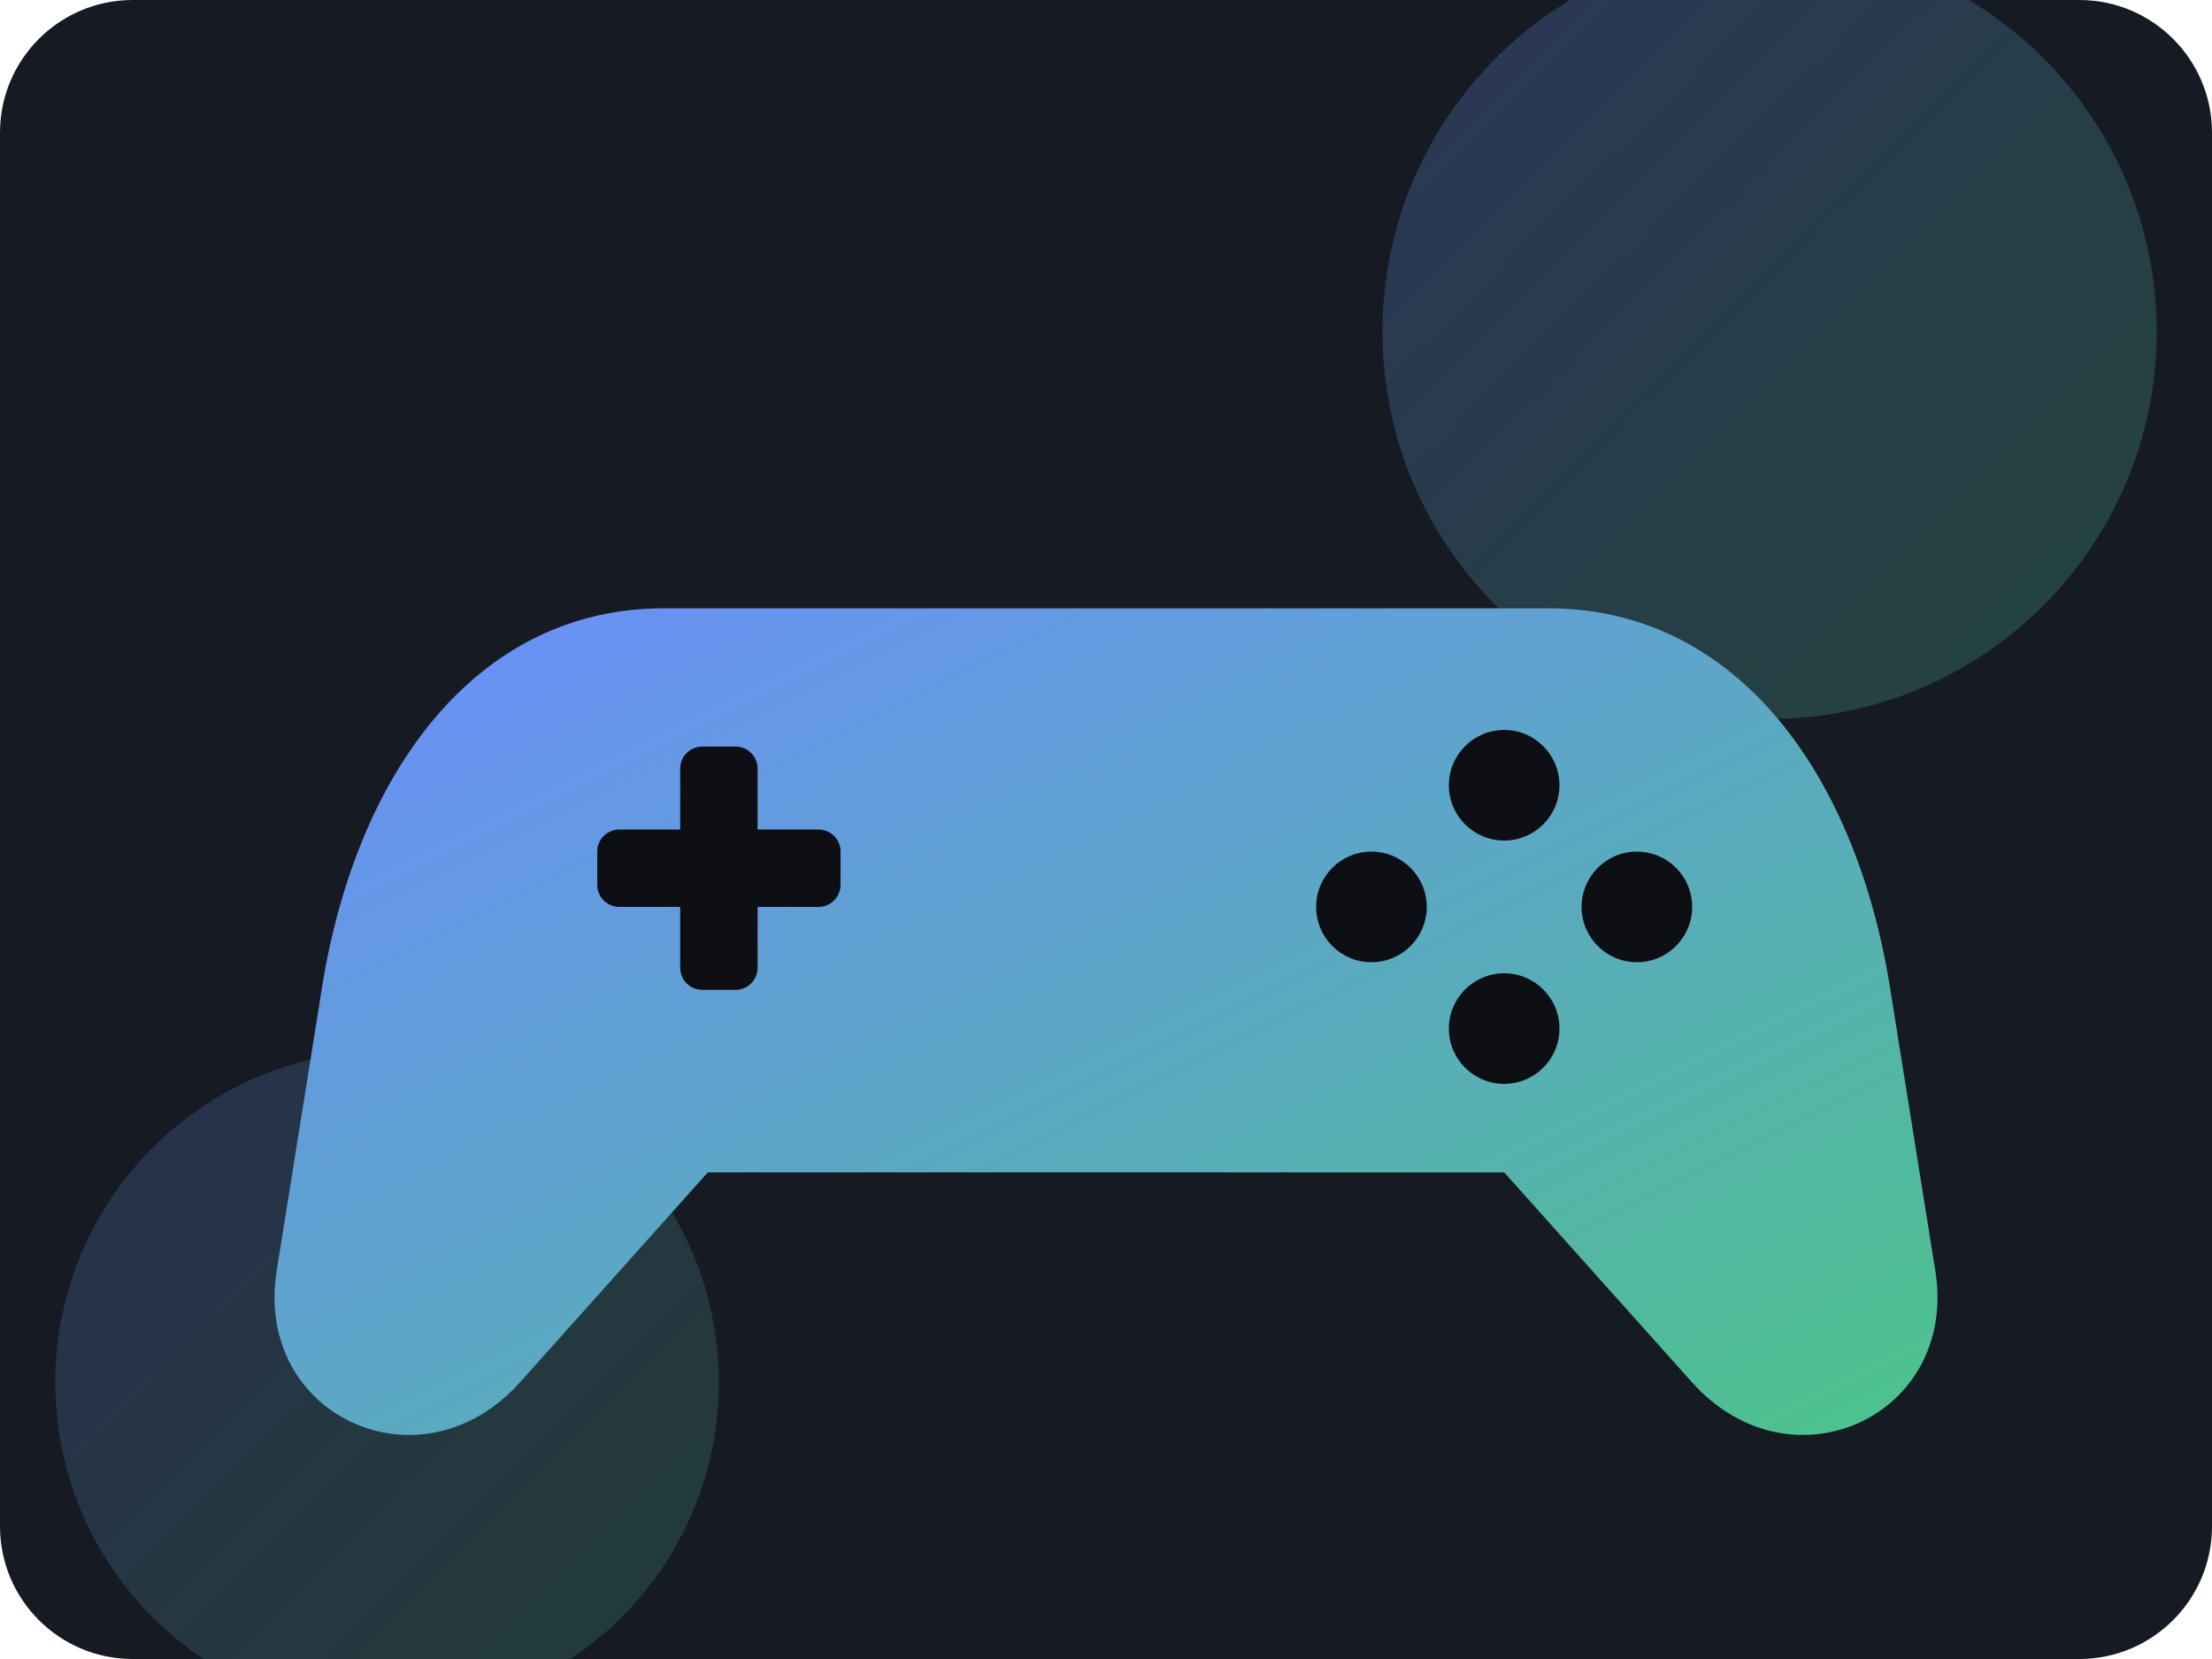
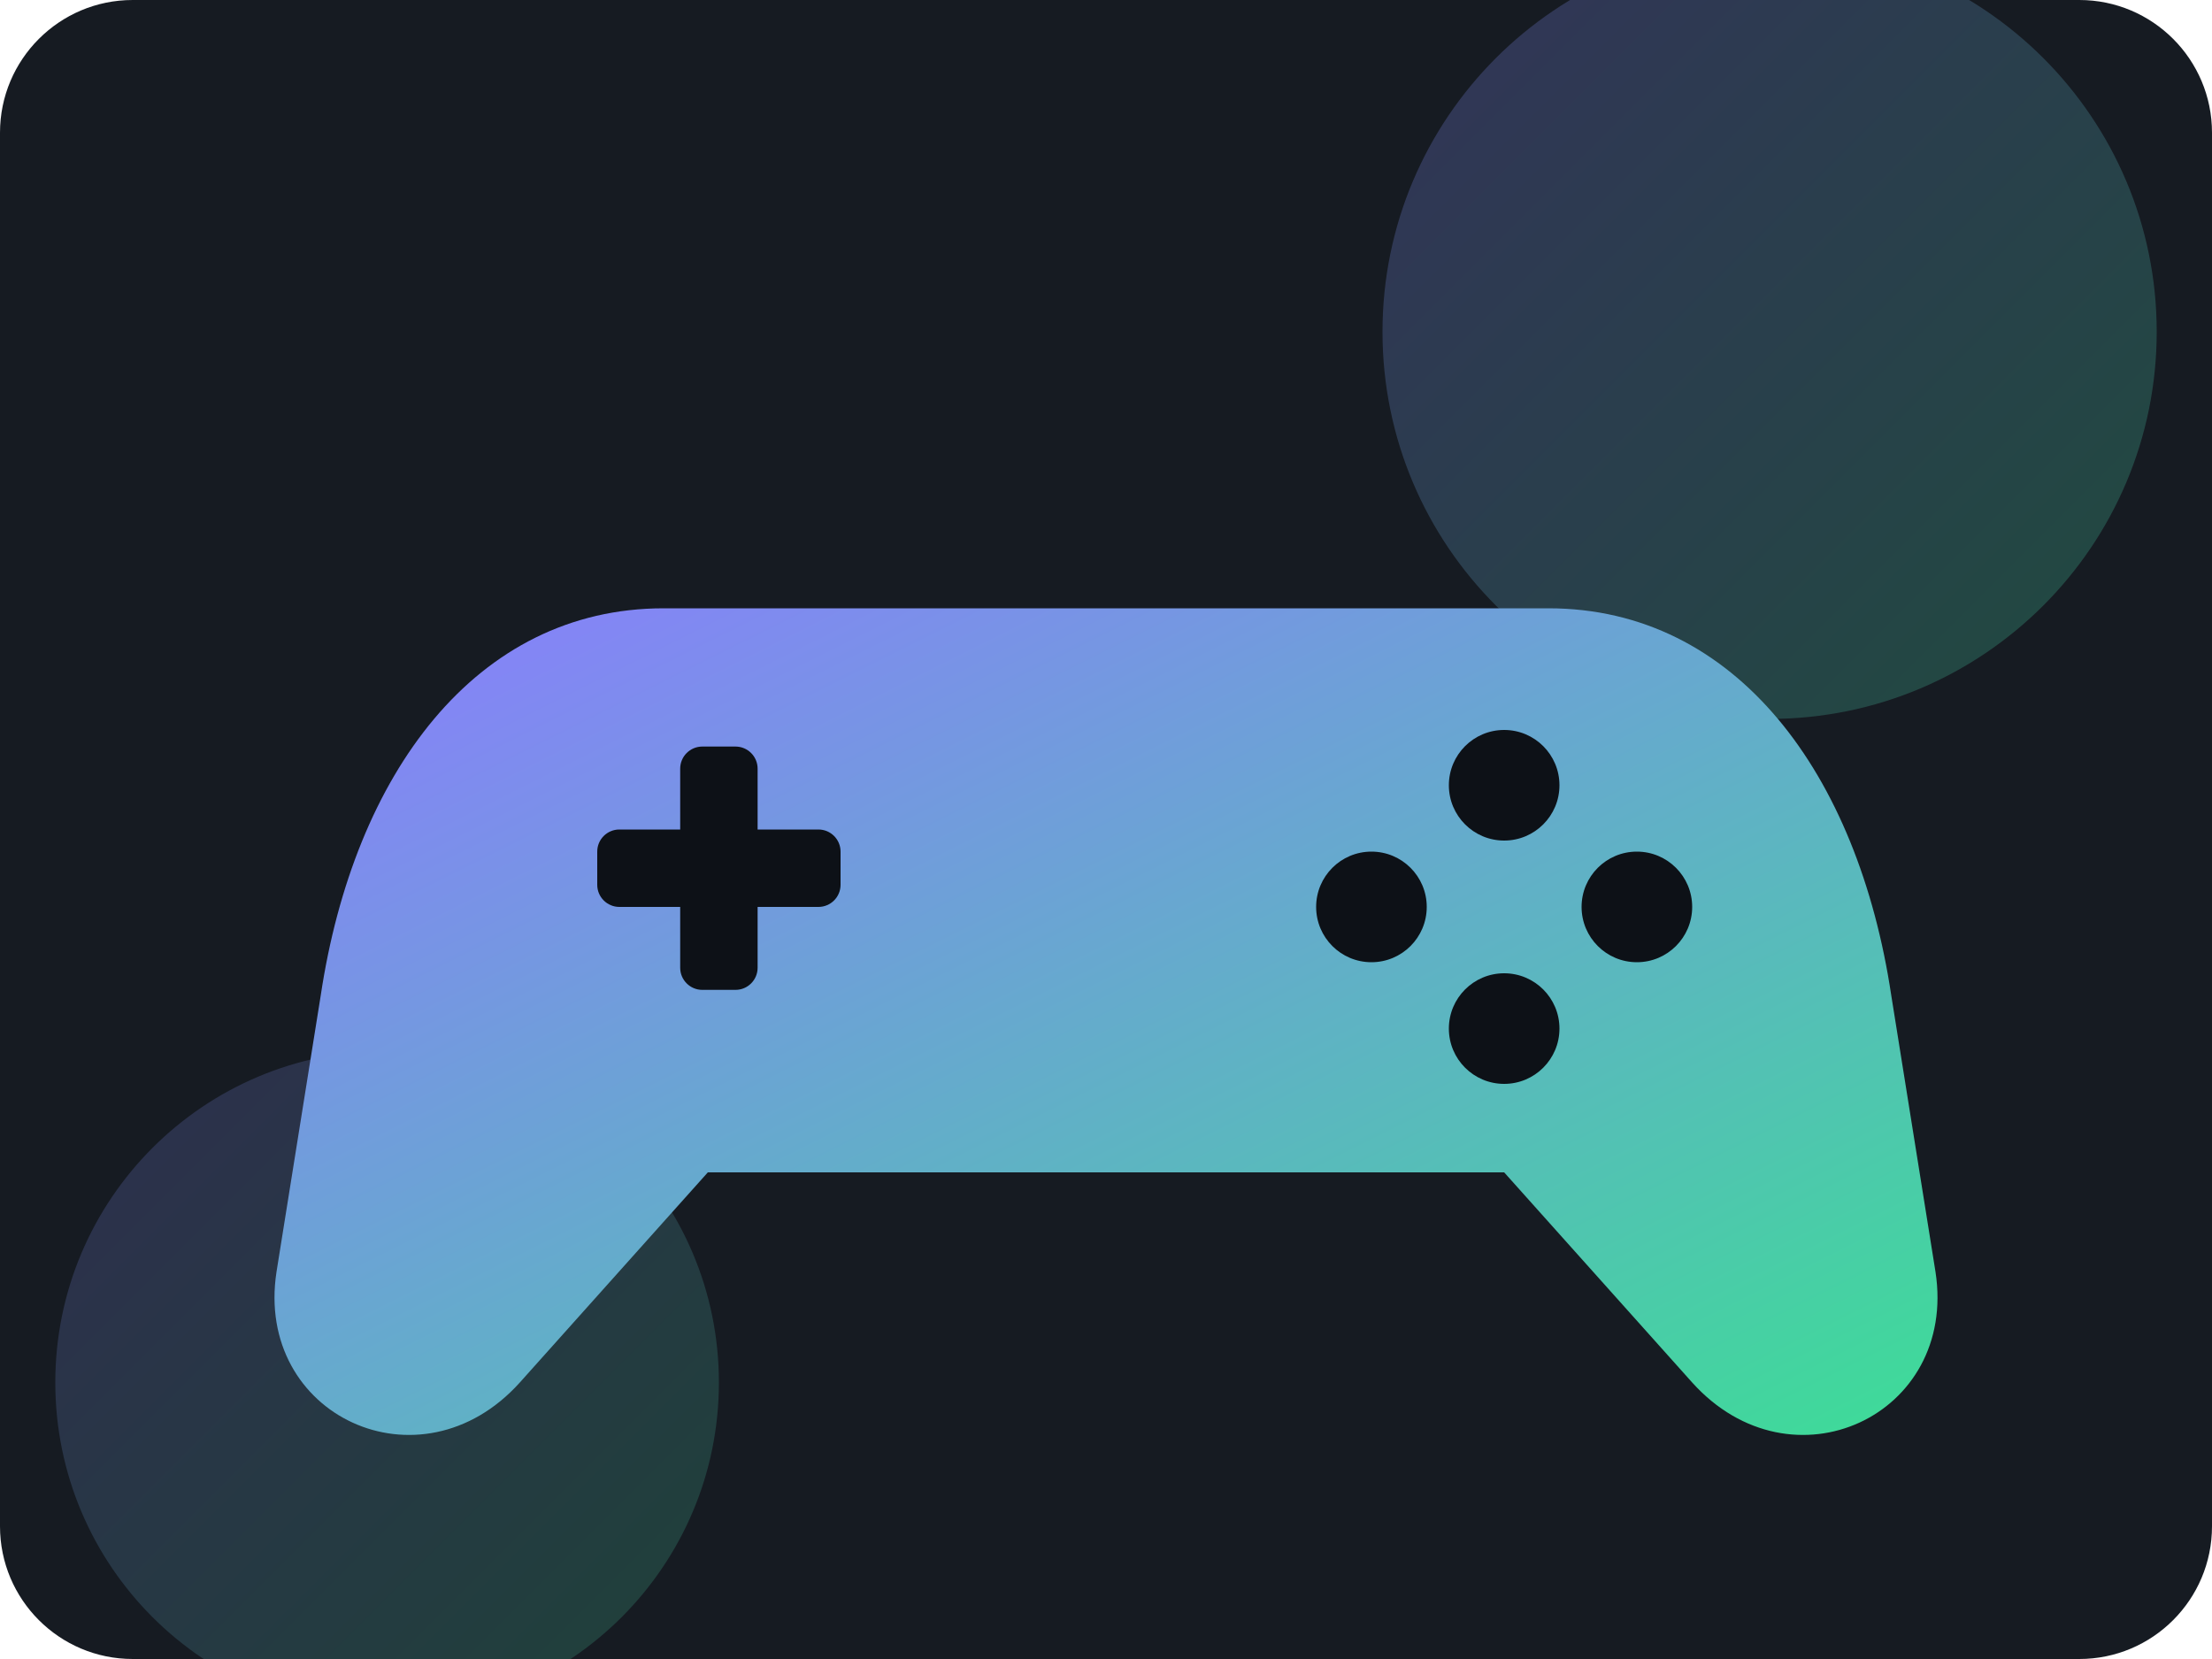
<svg xmlns="http://www.w3.org/2000/svg" viewBox="0 0 400 300">
  <defs>
    <linearGradient id="bg" x1="0" y1="0" x2="1" y2="1">
-       <stop offset="0" stop-color="#6c8cff" />
-       <stop offset="1" stop-color="#4cc38a" />
+       <stop offset="0" stop-color="#8b7cff" />
+       <stop offset="1" stop-color="#3ddc97" />
    </linearGradient>
  </defs>
-   <rect width="400" height="300" rx="24" fill="#161a22" />
+   <rect width="400" height="300" rx="24" fill="#161b22" />
  <circle cx="320" cy="60" r="70" fill="url(#bg)" opacity="0.25" />
  <circle cx="70" cy="250" r="60" fill="url(#bg)" opacity="0.2" />
  <path d="M120 110h160c34 0 56 30 62 70l8 50c4 26-26 40-44 20l-34-38H128l-34 38c-18 20-48 6-44-20l8-50c6-40 28-70 62-70z" fill="url(#bg)" />
-   <rect x="108" y="150" width="44" height="14" rx="4" fill="#0d0f14" />
-   <rect x="123" y="135" width="14" height="44" rx="4" fill="#0d0f14" />
-   <circle cx="272" cy="142" r="10" fill="#0d0f14" />
-   <circle cx="296" cy="164" r="10" fill="#0d0f14" />
-   <circle cx="248" cy="164" r="10" fill="#0d0f14" />
-   <circle cx="272" cy="186" r="10" fill="#0d0f14" />
+   <rect x="108" y="150" width="44" height="14" rx="4" fill="#0d1117" />
+   <rect x="123" y="135" width="14" height="44" rx="4" fill="#0d1117" />
+   <circle cx="272" cy="142" r="10" fill="#0d1117" />
+   <circle cx="296" cy="164" r="10" fill="#0d1117" />
+   <circle cx="248" cy="164" r="10" fill="#0d1117" />
+   <circle cx="272" cy="186" r="10" fill="#0d1117" />
</svg>
